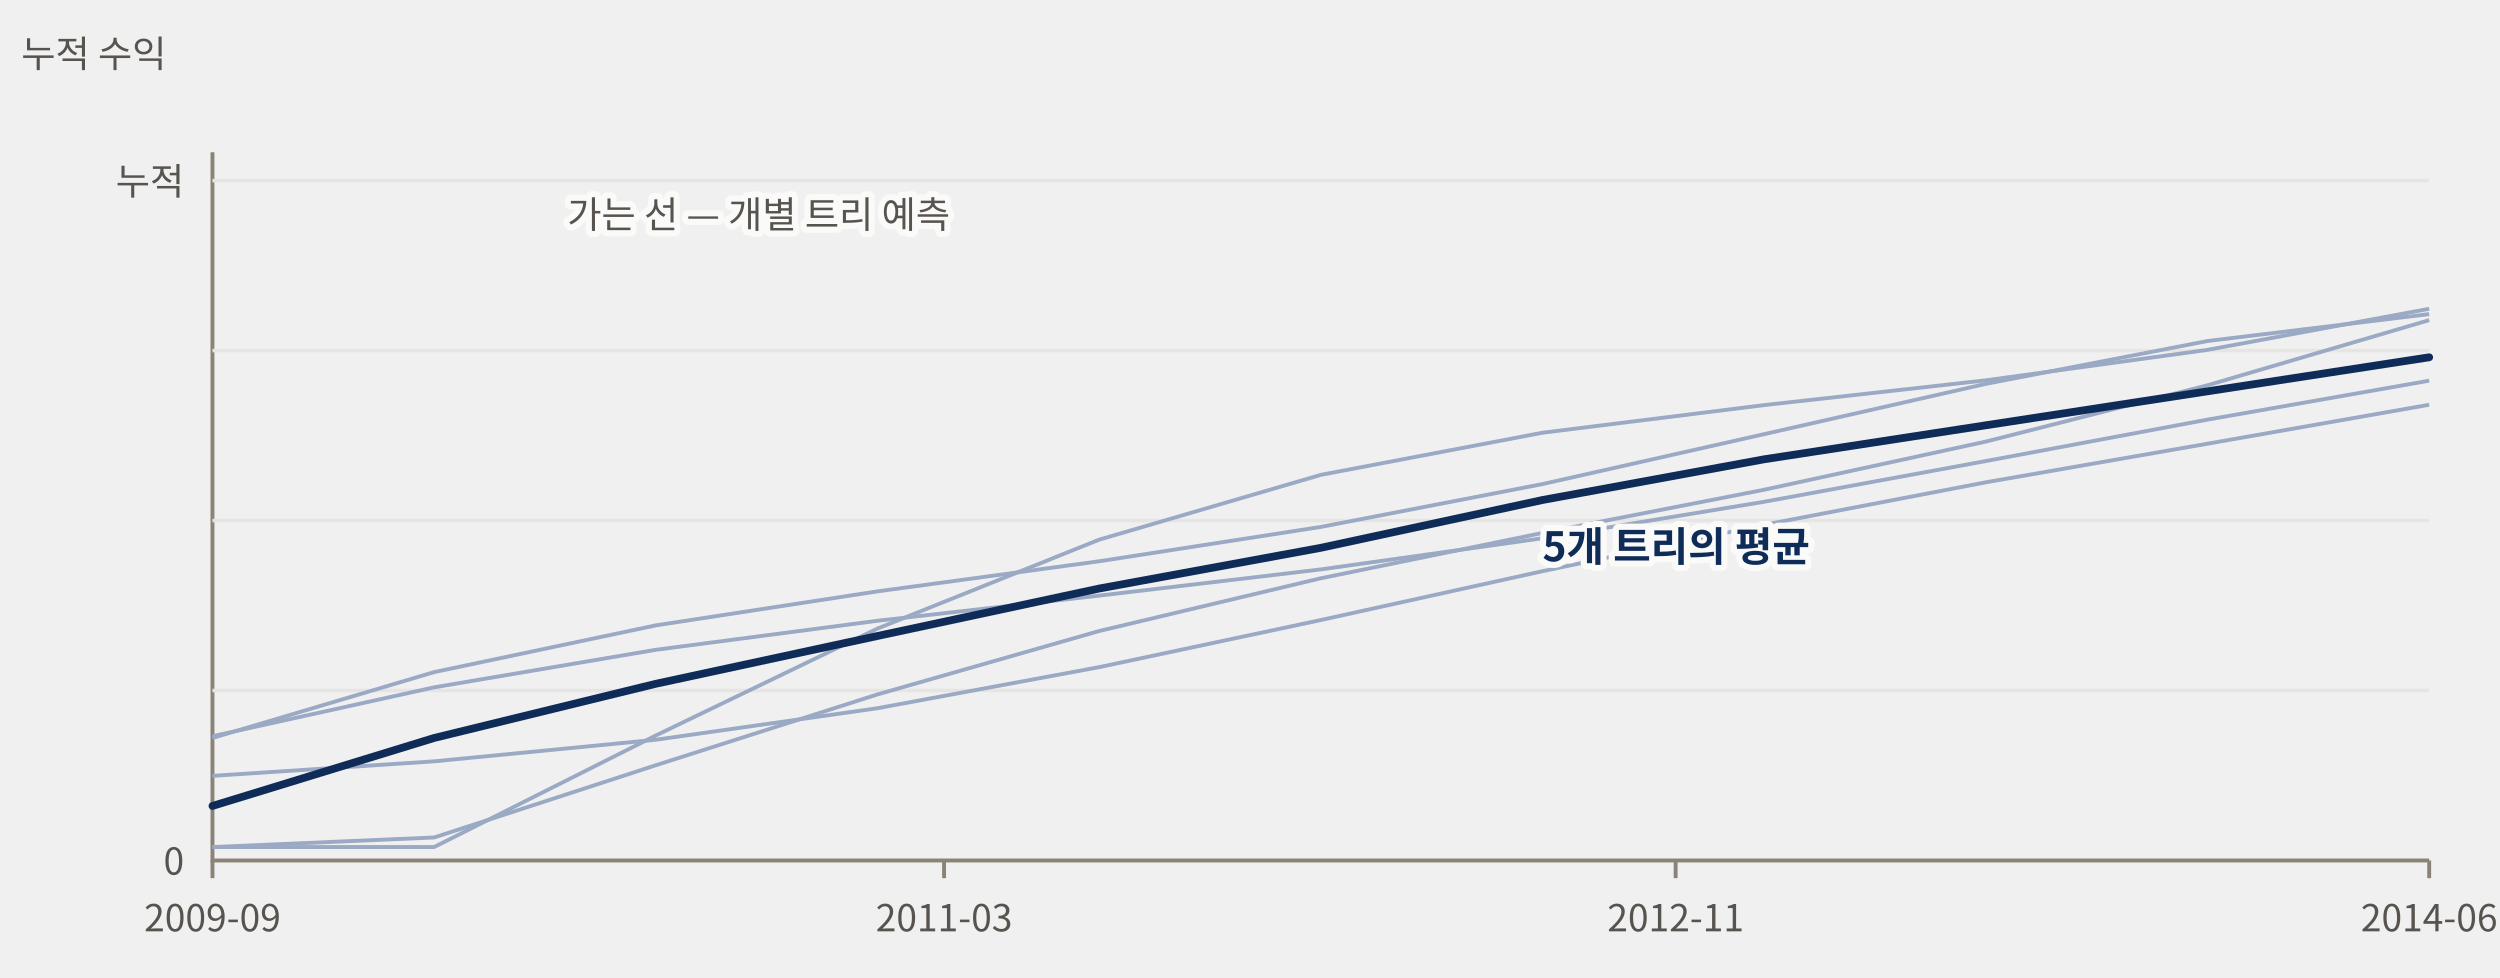
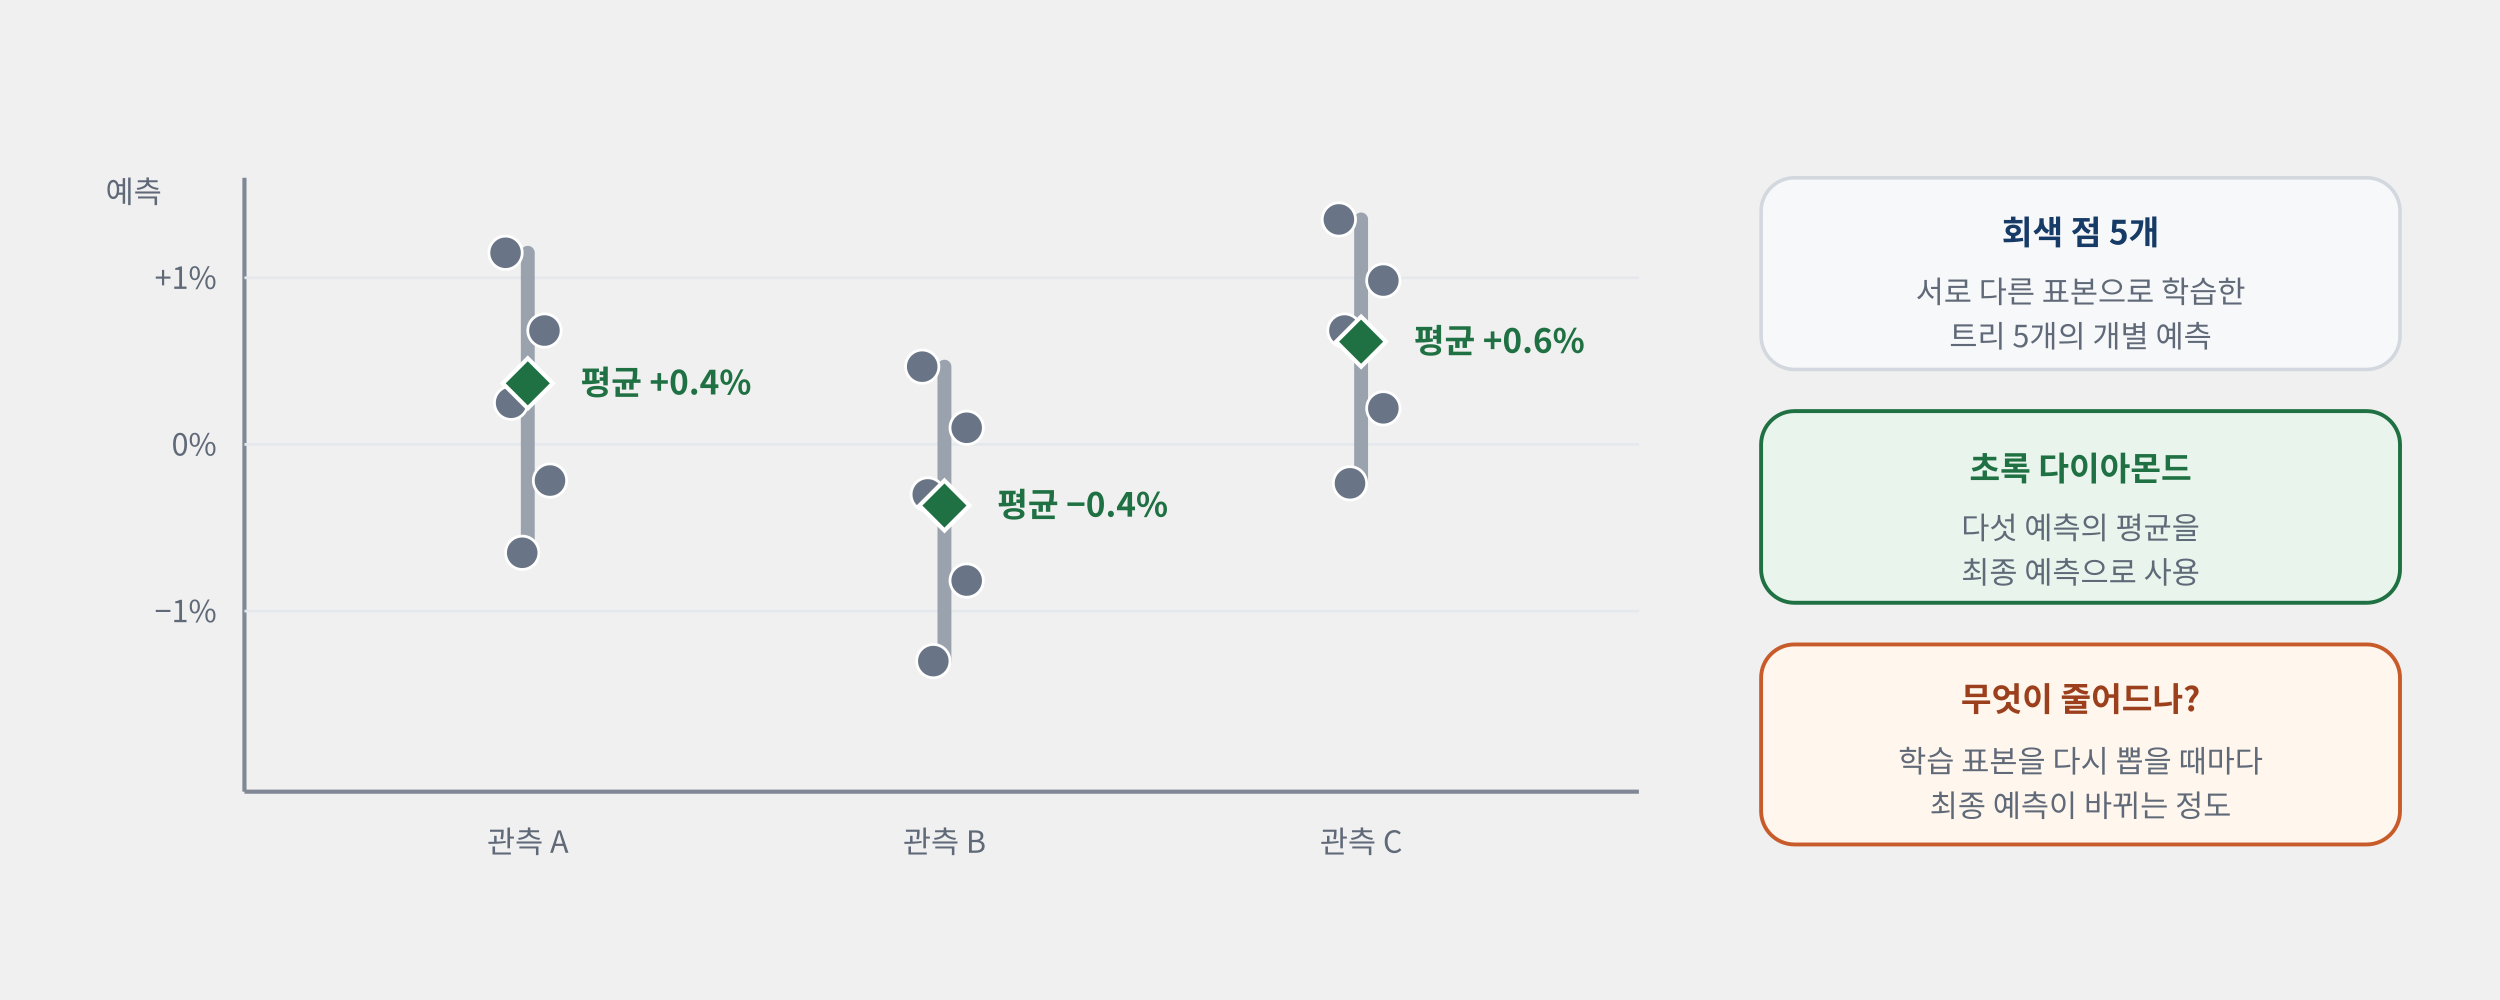
- <svg xmlns="http://www.w3.org/2000/svg" viewBox="14 7 706 276" font-family="Noto Sans CJK KR,Apple SD Gothic Neo,Malgun Gothic,Noto Sans KR,NanumGothic,Inter,system-ui,sans-serif" role="img">
+ <svg xmlns="http://www.w3.org/2000/svg" viewBox="0 0 900 360" role="img" aria-labelledby="title desc" font-family="Noto Sans CJK KR,Apple SD Gothic Neo,Malgun Gothic,Noto Sans KR,NanumGothic,Inter,system-ui,sans-serif">
  <defs>
-     <marker id="ah" markerWidth="9" markerHeight="9" refX="7" refY="3" orient="auto">
-       <path d="M0,0 L7,3 L0,6 Z" fill="#0F2C59" />
-     </marker>
-     <marker id="ahr" markerWidth="9" markerHeight="9" refX="7" refY="3" orient="auto">
-       <path d="M0,0 L7,3 L0,6 Z" fill="#A3341F" />
-     </marker>
-     <marker id="ahg" markerWidth="9" markerHeight="9" refX="7" refY="3" orient="auto">
-       <path d="M0,0 L7,3 L0,6 Z" fill="#1B6B3A" />
-     </marker>
    <style>
-       .t{fill:#0F0F10;font-size:13px;font-weight:700;text-anchor:middle}
-       .tl{fill:#0F0F10;font-size:12.5px;font-weight:700;text-anchor:start}
-       .s{fill:#57534E;font-size:10.5px;text-anchor:middle}
-       .sl{fill:#57534E;font-size:10.5px;text-anchor:start}
-       .sr{fill:#57534E;font-size:10.5px;text-anchor:end}
-       .lab{fill:#0F2C59;font-size:11.5px;font-weight:700;text-anchor:middle}
-       .labl{fill:#0F2C59;font-size:11.5px;font-weight:700;text-anchor:start}
-       .box{fill:#fff;stroke:#0F2C59;stroke-width:1.4}
-       .key{fill:#0F2C59;stroke:#0F2C59}
-       .tk{fill:#fff;font-size:13px;font-weight:700;text-anchor:middle}
-       .sk{fill:#C7D2E6;font-size:10.5px;text-anchor:middle}
-       .good{fill:#E8F1EA;stroke:#1B6B3A;stroke-width:1.4}
-       .goodt{fill:#1B6B3A;font-size:11px;font-weight:700;text-anchor:middle}
-       .warn{fill:#FBEFEA;stroke:#A3341F;stroke-width:1.4}
-       .warnt{fill:#A3341F;font-size:11px;font-weight:700;text-anchor:middle}
-       .muted{fill:#F3F1EC;stroke:#8A8377;stroke-width:1.3}
-       .mutedt{fill:#6B6357;font-size:10.5px;font-weight:700;text-anchor:middle}
-       .a{stroke:#0F2C59;stroke-width:1.4;fill:none;marker-end:url(#ah)}
-       .ar{stroke:#A3341F;stroke-width:1.4;fill:none;marker-end:url(#ahr)}
-       .ag{stroke:#1B6B3A;stroke-width:1.4;fill:none;marker-end:url(#ahg)}
-       .plain{stroke:#0F2C59;stroke-width:1.3;fill:none}
-       .axis{stroke:#8A8377;stroke-width:1.1;fill:none}
-       .grid{stroke:#E7E5E4;stroke-width:1;fill:none}
-       .ln{stroke:#0F2C59;stroke-width:2.2;fill:none;stroke-linejoin:round;stroke-linecap:round}
-       .lnr{stroke:#A3341F;stroke-width:2.2;fill:none;stroke-linejoin:round;stroke-linecap:round}
-       .lng{stroke:#1B6B3A;stroke-width:2.2;fill:none;stroke-linejoin:round;stroke-linecap:round}
-       .lnthin{stroke:#9AA9C4;stroke-width:1.1;fill:none;stroke-linejoin:round}
-       .dash{stroke:#8A8377;stroke-width:1.2;fill:none;stroke-dasharray:5 4}
-       .band{fill:#0F2C59;opacity:.07}
-       .bandr{fill:#A3341F;opacity:.09}
-       .edge{fill:none;stroke:#0F2C59;stroke-width:1.3}
-       .halo{paint-order:stroke fill;stroke:#FAFAF9;stroke-width:3.5px;stroke-linejoin:round}
-       .an-s{text-anchor:start}
-       .an-m{text-anchor:middle}
-       .an-e{text-anchor:end}
-     </style>
+     .head{fill:#101828;font-size:15px;font-weight:700}.small{fill:#606978;font-size:11px}.axis{stroke:#818895;stroke-width:1.5}.grid{stroke:#e5e8ec;stroke-width:1}.range{stroke:#9aa2ad;stroke-width:5;stroke-linecap:round}.dot{fill:#697586;stroke:#fff;stroke-width:1}.mean{fill:#1f7042;stroke:#fff;stroke-width:1.5}.label{fill:#1f7042;font-size:12px;font-weight:700}.card{fill:#f7f8fa;stroke:#d3d7de;stroke-width:1.3}.note{fill:#173b67;font-size:12px;font-weight:700}.pill{fill:#e8f4ec;stroke:#1f7042;stroke-width:1.4}
+   </style>
  </defs>
-   <text class="sl" x="20" y="26">누적 수익</text>
-   <path class="axis" d="M74,50 V250 H700" />
-   <path class="grid" d="M74,202.0 H700" />
-   <path class="grid" d="M74,154.0 H700" />
-   <path class="grid" d="M74,106.0 H700" />
-   <path class="grid" d="M74,58.0 H700" />
-   <text class="sr an-e" x="66" y="254">0</text>
-   <text class="sr an-e" x="66" y="62.0">누적</text>
-   <path class="axis" d="M74.0,250 v5" />
-   <text class="s an-m" x="74.0" y="270">2009-09</text>
-   <path class="axis" d="M280.6,250 v5" />
-   <text class="s an-m" x="280.6" y="270">2011-03</text>
-   <path class="axis" d="M487.2,250 v5" />
-   <text class="s an-m" x="487.2" y="270">2012-11</text>
-   <path class="axis" d="M700.0,250 v5" />
-   <text class="s an-m" x="700.0" y="270">2014-06</text>
-   <path class="lnthin" d="M74.0,215.4 L136.6,196.8 L199.2,183.6 L261.8,174.0 L324.4,165.5 L387.0,155.8 L449.6,143.7 L512.2,129.6 L574.8,115.4 L637.4,103.3 L700.0,95.7" />
-   <path class="lnthin" d="M74.0,246.2 L136.6,243.5 L199.2,223.1 L261.8,203.1 L324.4,185.2 L387.0,170.3 L449.6,157.5 L512.2,145.3 L574.8,131.7 L637.4,115.8 L700.0,97.4" />
-   <path class="lnthin" d="M74.0,226.1 L136.6,222.0 L199.2,215.9 L261.8,207.0 L324.4,195.4 L387.0,182.1 L449.6,168.3 L512.2,155.2 L574.8,143.2 L637.4,132.3 L700.0,121.3" />
-   <path class="lnthin" d="M74.0,214.9 L136.6,201.1 L199.2,190.5 L261.8,182.3 L324.4,175.2 L387.0,167.8 L449.6,159.0 L512.2,148.7 L574.8,137.2 L637.4,125.5 L700.0,114.5" />
-   <path class="lnthin" d="M74.0,246.2 L136.6,246.2 L199.2,214.7 L261.8,184.5 L324.4,159.4 L387.0,141.1 L449.6,129.2 L512.2,121.4 L574.8,114.4 L637.4,105.8 L700.0,94.2" />
-   <path class="ln" d="M74.0,234.6 L136.6,215.4 L199.2,200.1 L261.8,186.6 L324.4,173.2 L387.0,161.7 L449.6,148.2 L512.2,136.7 L574.8,127.1 L637.4,117.5 L700.0,107.9" />
-   <text class="lab an-s halo" x="449.6" y="165.5">5개 트리의 평균</text>
-   <text class="s an-s halo" x="174.2" y="71.4">가는 선 — 개별 트리 예측</text>
+   <text x="38" y="73" class="small">예측</text>
+   <line x1="88" y1="64" x2="88" y2="285" class="axis" />
+   <line x1="88" y1="285" x2="590" y2="285" class="axis" />
+   <line x1="88" y1="100" x2="590" y2="100" class="grid" />
+   <line x1="88" y1="160" x2="590" y2="160" class="grid" />
+   <line x1="88" y1="220" x2="590" y2="220" class="grid" />
+   <text x="78" y="104" text-anchor="end" class="small">+1%</text>
+   <text x="78" y="164" text-anchor="end" class="small">0%</text>
+   <text x="78" y="224" text-anchor="end" class="small">−1%</text>
+   <line x1="190" y1="91" x2="190" y2="199" class="range" />
+   <circle cx="182" cy="91" r="6" class="dot" />
+   <circle cx="196" cy="119" r="6" class="dot" />
+   <circle cx="184" cy="145" r="6" class="dot" />
+   <circle cx="198" cy="173" r="6" class="dot" />
+   <circle cx="188" cy="199" r="6" class="dot" />
+   <path d="M190 129l9 9-9 9-9-9z" class="mean" />
+   <text x="209" y="142" class="label">평균 +0.4%</text>
+   <text x="190" y="307" text-anchor="middle" class="small">관측 A</text>
+   <line x1="340" y1="132" x2="340" y2="238" class="range" />
+   <circle cx="332" cy="132" r="6" class="dot" />
+   <circle cx="348" cy="154" r="6" class="dot" />
+   <circle cx="334" cy="178" r="6" class="dot" />
+   <circle cx="348" cy="209" r="6" class="dot" />
+   <circle cx="336" cy="238" r="6" class="dot" />
+   <path d="M340 173l9 9-9 9-9-9z" class="mean" />
+   <text x="359" y="186" class="label">평균 −0.4%</text>
+   <text x="340" y="307" text-anchor="middle" class="small">관측 B</text>
+   <line x1="490" y1="79" x2="490" y2="174" class="range" />
+   <circle cx="482" cy="79" r="6" class="dot" />
+   <circle cx="498" cy="101" r="6" class="dot" />
+   <circle cx="484" cy="119" r="6" class="dot" />
+   <circle cx="498" cy="147" r="6" class="dot" />
+   <circle cx="486" cy="174" r="6" class="dot" />
+   <path d="M490 114l9 9-9 9-9-9z" class="mean" />
+   <text x="509" y="127" class="label">평균 +0.6%</text>
+   <text x="490" y="307" text-anchor="middle" class="small">관측 C</text>
+   <rect x="634" y="64" width="230" height="69" rx="12" class="card" />
+   <text x="749" y="88" text-anchor="middle" class="note">회색 점 5개</text>
+   <text x="749" y="109" text-anchor="middle" class="small">서로 다른 표본으로 학습한</text>
+   <text x="749" y="125" text-anchor="middle" class="small">트리 5개의 개별 예측</text>
+   <rect x="634" y="148" width="230" height="69" rx="12" class="pill" />
+   <text x="749" y="173" text-anchor="middle" class="label">초록 다이아몬드</text>
+   <text x="749" y="194" text-anchor="middle" class="small">다섯 예측의 평균을</text>
+   <text x="749" y="210" text-anchor="middle" class="small">최종 예측으로 사용</text>
+   <rect x="634" y="232" width="230" height="72" rx="12" fill="#fff7ed" stroke="#c85b2a" stroke-width="1.4" />
+   <text x="749" y="256" text-anchor="middle" fill="#9b3f1d" font-size="12" font-weight="700">무엇이 줄어드나?</text>
+   <text x="749" y="278" text-anchor="middle" class="small">학습 표본을 다시 뽑을 때마다</text>
+   <text x="749" y="294" text-anchor="middle" class="small">최종 예측이 바뀌는 정도</text>
</svg>
